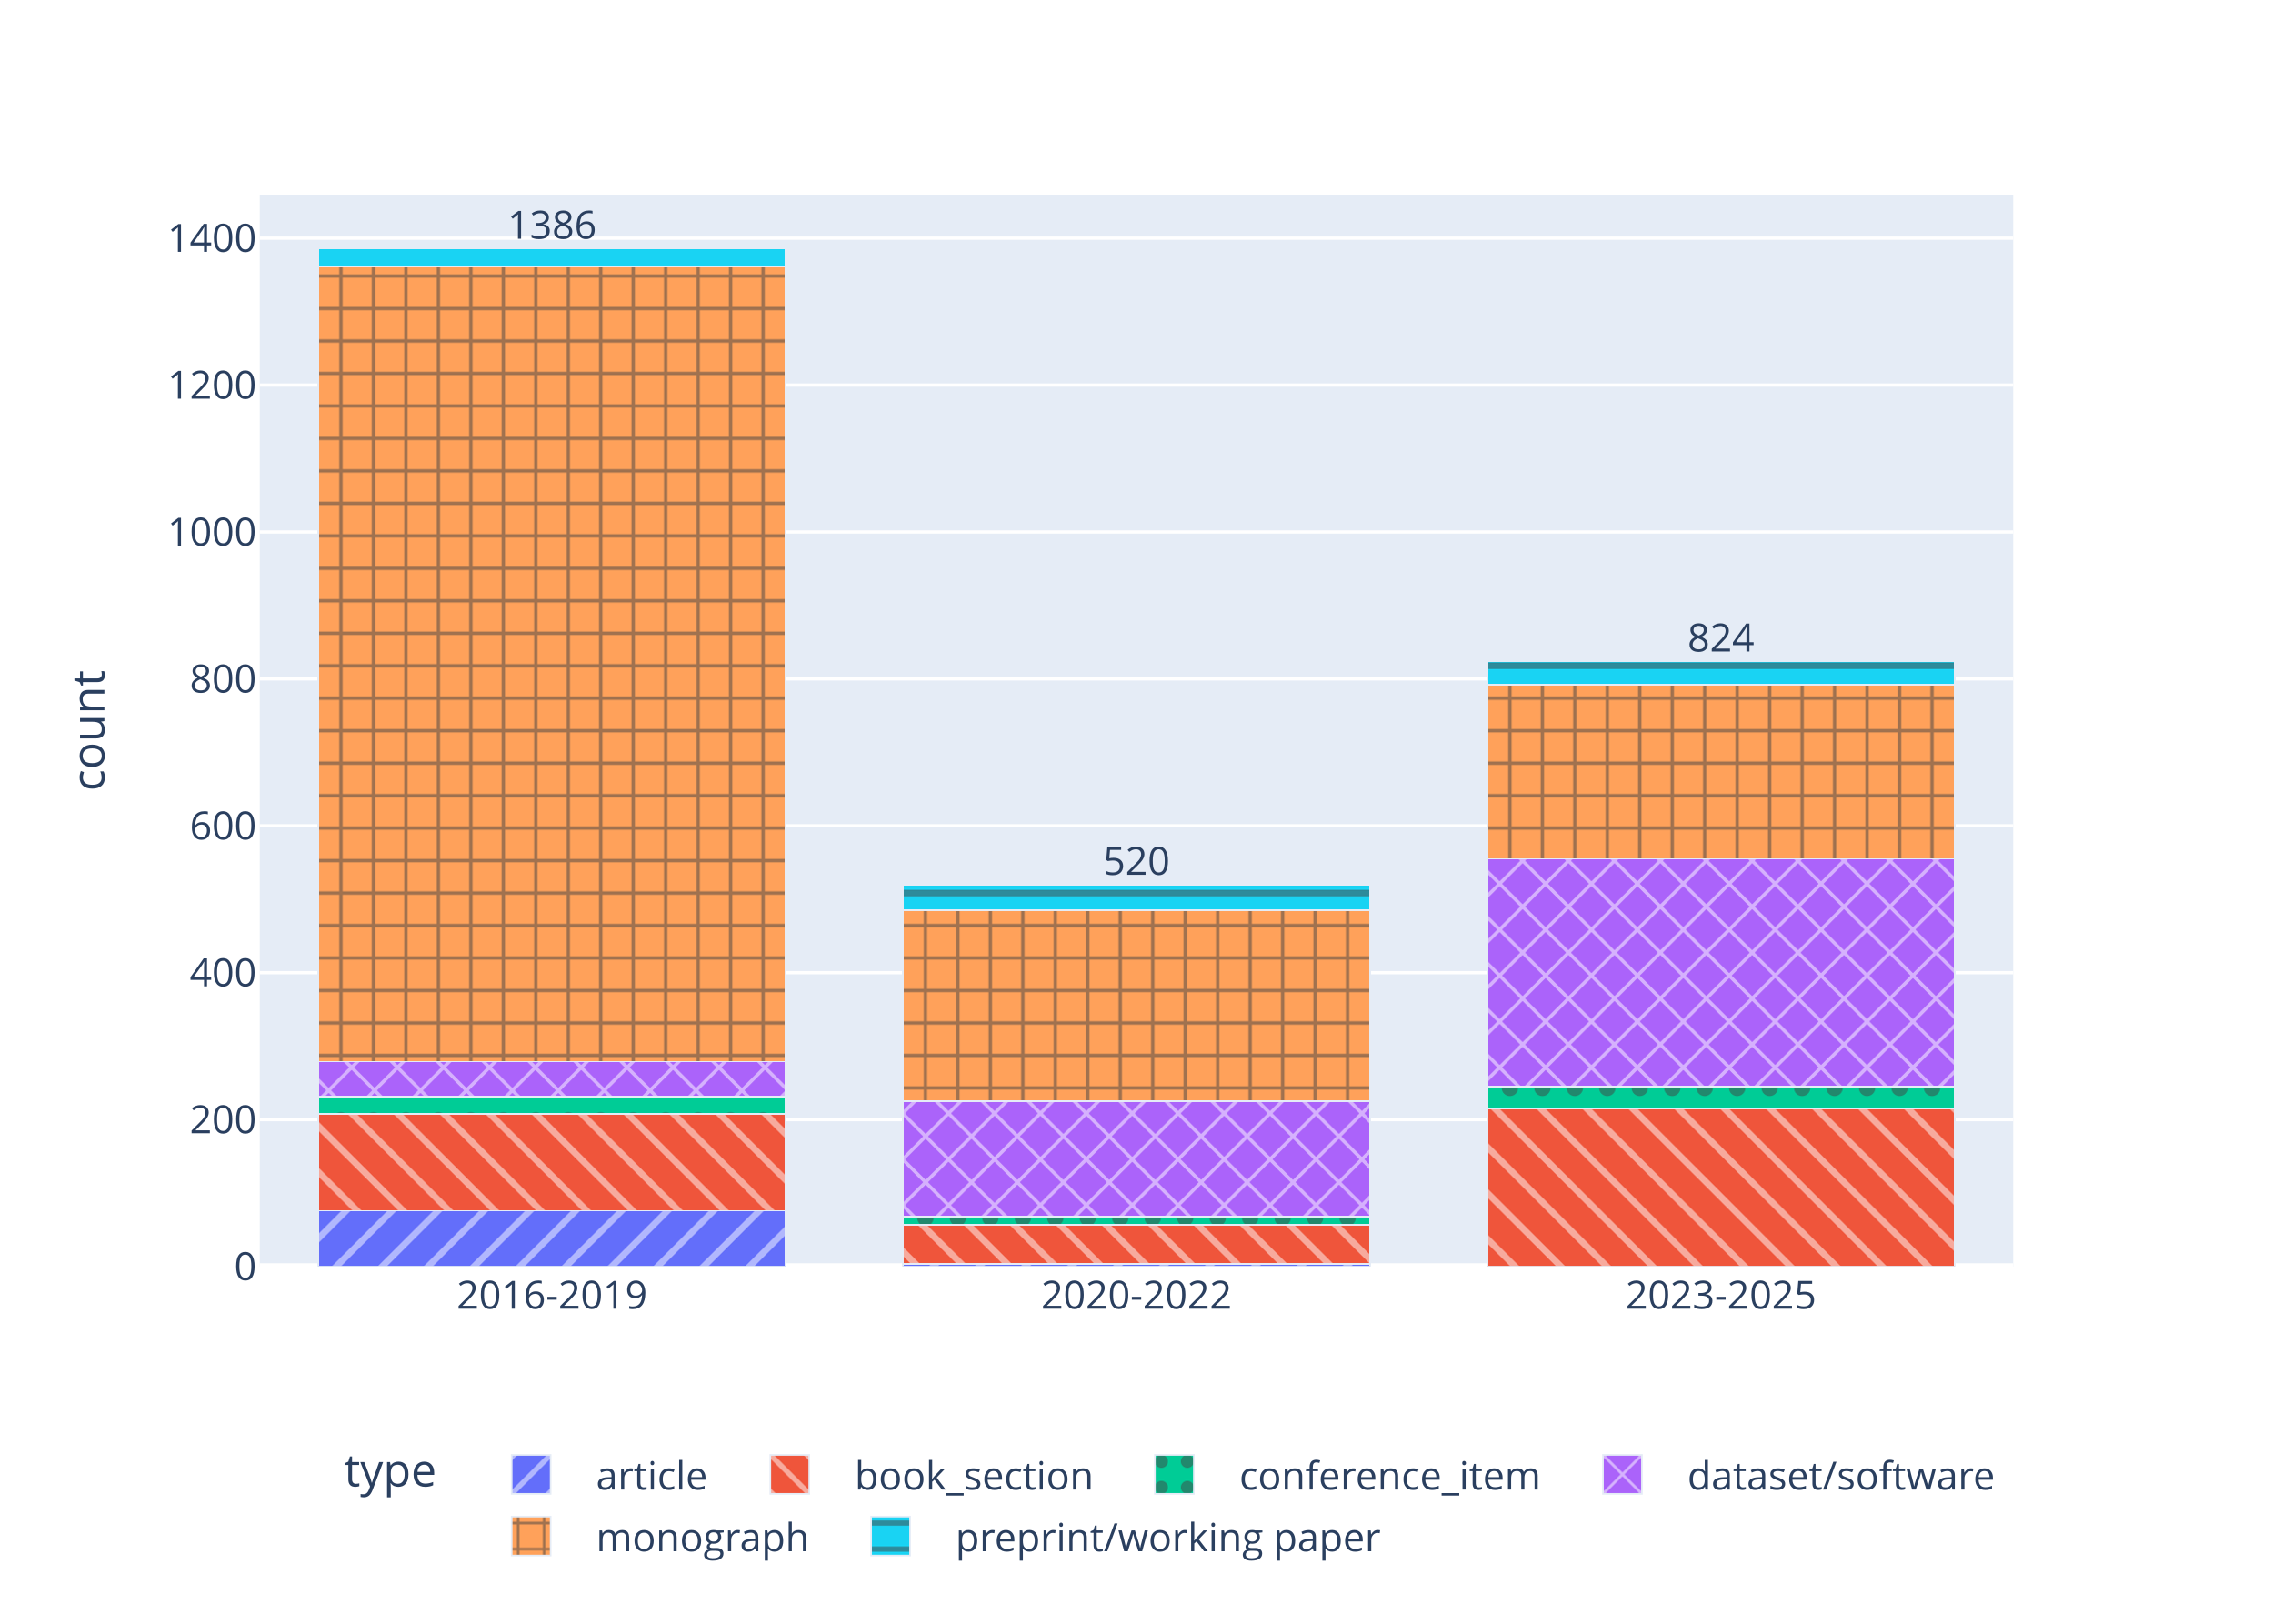
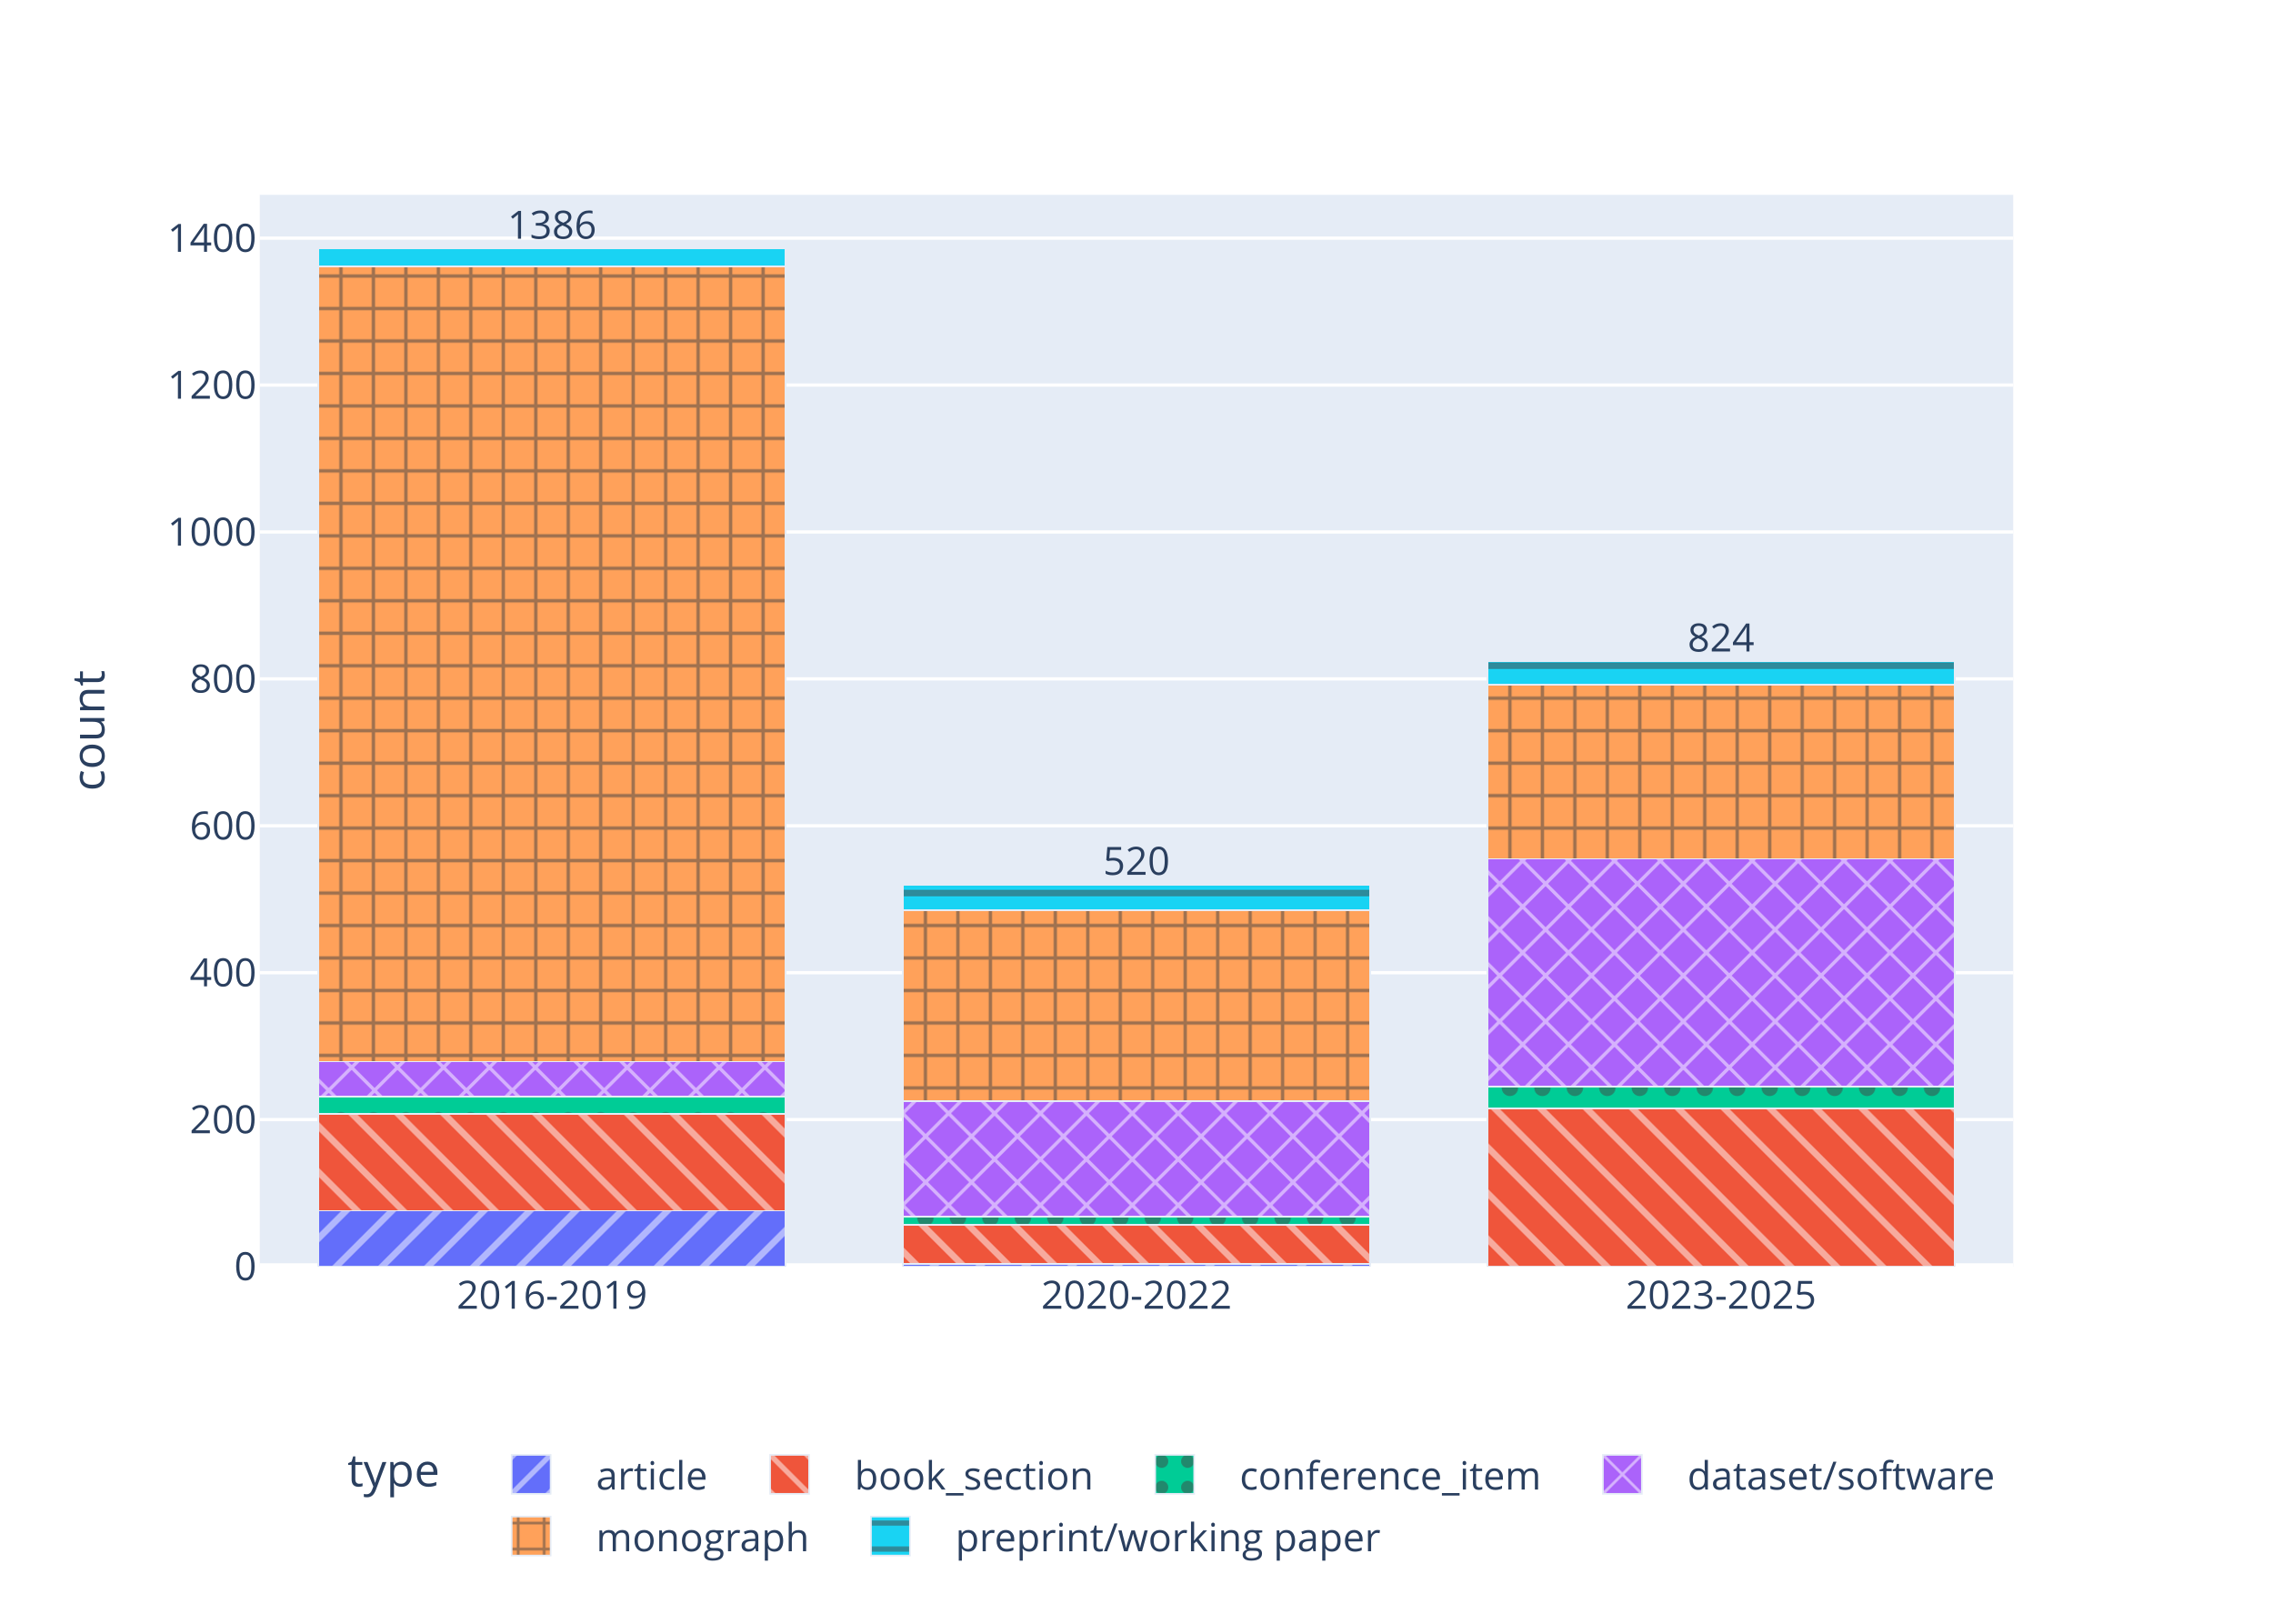
<svg xmlns="http://www.w3.org/2000/svg" class="main-svg" width="700" height="500" style="" viewBox="0 0 700 500">
  <rect x="0" y="0" width="700" height="500" style="fill: rgb(255, 255, 255); fill-opacity: 1;" />
-   <defs id="defs-96e989">
+   <defs id="defs-059e59">
    <g class="clips">
-       <clipPath id="clip96e989xyplot" class="plotclip">
+       <clipPath id="clip059e59xyplot" class="plotclip">
        <rect width="540" height="330" />
      </clipPath>
-       <clipPath class="axesclip" id="clip96e989x">
+       <clipPath class="axesclip" id="clip059e59x">
        <rect x="80" y="0" width="540" height="500" />
      </clipPath>
-       <clipPath class="axesclip" id="clip96e989y">
+       <clipPath class="axesclip" id="clip059e59y">
        <rect x="0" y="60" width="700" height="330" />
      </clipPath>
-       <clipPath class="axesclip" id="clip96e989xy">
+       <clipPath class="axesclip" id="clip059e59xy">
        <rect x="80" y="60" width="540" height="330" />
      </clipPath>
    </g>
    <g class="gradients" />
    <g class="patterns">
-       <pattern id="p96e989-legend-f9b862" width="14.142px" height="14.142px" patternUnits="userSpaceOnUse" patternTransform="scale(0.8)">
+       <pattern id="p059e59-legend-9bed79" width="14.142px" height="14.142px" patternUnits="userSpaceOnUse" patternTransform="scale(0.8)">
        <rect width="14.142px" height="14.142px" fill="rgb(99, 110, 250)" fill-opacity="1" />
        <path d="M-3.536,3.536l7.071,-7.071M0,14.142L14.142,0M10.607,17.678l7.071,-7.071" opacity="0.5" stroke="rgb(255, 255, 255)" stroke-width="2px" />
      </pattern>
-       <pattern id="p96e989-legend-2287ec" width="14.142px" height="14.142px" patternUnits="userSpaceOnUse" patternTransform="scale(0.8)">
+       <pattern id="p059e59-legend-da8ad5" width="14.142px" height="14.142px" patternUnits="userSpaceOnUse" patternTransform="scale(0.8)">
        <rect width="14.142px" height="14.142px" fill="rgb(239, 85, 59)" fill-opacity="1" />
        <path d="M10.607,-3.536l7.071,7.071M0,0L14.142,14.142M-3.536,10.607l7.071,7.071" opacity="0.5" stroke="rgb(255, 255, 255)" stroke-width="2px" />
      </pattern>
-       <pattern id="p96e989-legend-2ac6cb" width="10px" height="10px" patternUnits="userSpaceOnUse" patternTransform="scale(0.8)">
+       <pattern id="p059e59-legend-ca667b" width="10px" height="10px" patternUnits="userSpaceOnUse" patternTransform="scale(0.8)">
        <rect width="10px" height="10px" fill="rgb(0, 204, 150)" fill-opacity="1" />
        <circle cx="5" cy="5" r="2.523" opacity="0.5" fill="rgb(68, 68, 68)" />
      </pattern>
-       <pattern id="p96e989-legend-32aaa7" width="14.142px" height="14.142px" patternUnits="userSpaceOnUse" patternTransform="scale(0.8)">
+       <pattern id="p059e59-legend-4911ec" width="14.142px" height="14.142px" patternUnits="userSpaceOnUse" patternTransform="scale(0.8)">
        <rect width="14.142px" height="14.142px" fill="rgb(171, 99, 250)" fill-opacity="1" />
        <path d="M-3.536,3.536l7.071,-7.071M0,14.142L14.142,0M10.607,17.678l7.071,-7.071M10.607,-3.536l7.071,7.071M0,0L14.142,14.142M-3.536,10.607l7.071,7.071" opacity="0.5" stroke="rgb(255, 255, 255)" stroke-width="1.056px" />
      </pattern>
-       <pattern id="p96e989-legend-b3c9fb" width="10px" height="10px" patternUnits="userSpaceOnUse" patternTransform="scale(0.8)">
+       <pattern id="p059e59-legend-f78d23" width="10px" height="10px" patternUnits="userSpaceOnUse" patternTransform="scale(0.8)">
        <rect width="10px" height="10px" fill="rgb(255, 161, 90)" fill-opacity="1" />
        <path d="M5,0L5,10M0,5L10,5" opacity="0.5" stroke="rgb(68, 68, 68)" stroke-width="1.056px" />
      </pattern>
-       <pattern id="p96e989-legend-a1ba04" width="10px" height="10px" patternUnits="userSpaceOnUse" patternTransform="scale(0.8)">
+       <pattern id="p059e59-legend-fcfd78" width="10px" height="10px" patternUnits="userSpaceOnUse" patternTransform="scale(0.8)">
        <rect width="10px" height="10px" fill="rgb(25, 211, 243)" fill-opacity="1" />
        <path d="M0,5L10,5" opacity="0.5" stroke="rgb(68, 68, 68)" stroke-width="2px" />
      </pattern>
-       <pattern id="p96e989-f9b862" width="14.142px" height="14.142px" patternUnits="userSpaceOnUse" patternTransform="">
+       <pattern id="p059e59-9bed79" width="14.142px" height="14.142px" patternUnits="userSpaceOnUse" patternTransform="">
        <rect width="14.142px" height="14.142px" fill="rgb(99, 110, 250)" fill-opacity="1" />
        <path d="M-3.536,3.536l7.071,-7.071M0,14.142L14.142,0M10.607,17.678l7.071,-7.071" opacity="0.5" stroke="rgb(255, 255, 255)" stroke-width="2px" />
      </pattern>
-       <pattern id="p96e989-2287ec" width="14.142px" height="14.142px" patternUnits="userSpaceOnUse" patternTransform="">
+       <pattern id="p059e59-da8ad5" width="14.142px" height="14.142px" patternUnits="userSpaceOnUse" patternTransform="">
        <rect width="14.142px" height="14.142px" fill="rgb(239, 85, 59)" fill-opacity="1" />
        <path d="M10.607,-3.536l7.071,7.071M0,0L14.142,14.142M-3.536,10.607l7.071,7.071" opacity="0.5" stroke="rgb(255, 255, 255)" stroke-width="2px" />
      </pattern>
-       <pattern id="p96e989-2ac6cb" width="10px" height="10px" patternUnits="userSpaceOnUse" patternTransform="">
+       <pattern id="p059e59-ca667b" width="10px" height="10px" patternUnits="userSpaceOnUse" patternTransform="">
        <rect width="10px" height="10px" fill="rgb(0, 204, 150)" fill-opacity="1" />
        <circle cx="5" cy="5" r="2.523" opacity="0.5" fill="rgb(68, 68, 68)" />
      </pattern>
-       <pattern id="p96e989-32aaa7" width="14.142px" height="14.142px" patternUnits="userSpaceOnUse" patternTransform="">
+       <pattern id="p059e59-4911ec" width="14.142px" height="14.142px" patternUnits="userSpaceOnUse" patternTransform="">
        <rect width="14.142px" height="14.142px" fill="rgb(171, 99, 250)" fill-opacity="1" />
        <path d="M-3.536,3.536l7.071,-7.071M0,14.142L14.142,0M10.607,17.678l7.071,-7.071M10.607,-3.536l7.071,7.071M0,0L14.142,14.142M-3.536,10.607l7.071,7.071" opacity="0.5" stroke="rgb(255, 255, 255)" stroke-width="1.056px" />
      </pattern>
-       <pattern id="p96e989-b3c9fb" width="10px" height="10px" patternUnits="userSpaceOnUse" patternTransform="">
+       <pattern id="p059e59-f78d23" width="10px" height="10px" patternUnits="userSpaceOnUse" patternTransform="">
        <rect width="10px" height="10px" fill="rgb(255, 161, 90)" fill-opacity="1" />
        <path d="M5,0L5,10M0,5L10,5" opacity="0.5" stroke="rgb(68, 68, 68)" stroke-width="1.056px" />
      </pattern>
-       <pattern id="p96e989-a1ba04" width="10px" height="10px" patternUnits="userSpaceOnUse" patternTransform="">
+       <pattern id="p059e59-fcfd78" width="10px" height="10px" patternUnits="userSpaceOnUse" patternTransform="">
        <rect width="10px" height="10px" fill="rgb(25, 211, 243)" fill-opacity="1" />
        <path d="M0,5L10,5" opacity="0.5" stroke="rgb(68, 68, 68)" stroke-width="2px" />
      </pattern>
    </g>
  </defs>
  <g class="bglayer">
    <rect class="bg" x="80" y="60" width="540" height="330" style="fill: rgb(229, 236, 246); fill-opacity: 1; stroke-width: 0;" />
  </g>
  <g class="layer-below">
    <g class="imagelayer" />
    <g class="shapelayer" />
  </g>
  <g class="cartesianlayer">
    <g class="subplot xy">
      <g class="layer-subplot">
        <g class="shapelayer" />
        <g class="imagelayer" />
      </g>
      <g class="minor-gridlayer">
        <g class="x" />
        <g class="y" />
      </g>
      <g class="gridlayer">
        <g class="x" />
        <g class="y">
          <path class="ygrid crisp" transform="translate(0,344.76)" d="M80,0h540" style="stroke: rgb(255, 255, 255); stroke-opacity: 1; stroke-width: 1px;" />
          <path class="ygrid crisp" transform="translate(0,299.52)" d="M80,0h540" style="stroke: rgb(255, 255, 255); stroke-opacity: 1; stroke-width: 1px;" />
          <path class="ygrid crisp" transform="translate(0,254.29)" d="M80,0h540" style="stroke: rgb(255, 255, 255); stroke-opacity: 1; stroke-width: 1px;" />
          <path class="ygrid crisp" transform="translate(0,209.05)" d="M80,0h540" style="stroke: rgb(255, 255, 255); stroke-opacity: 1; stroke-width: 1px;" />
          <path class="ygrid crisp" transform="translate(0,163.81)" d="M80,0h540" style="stroke: rgb(255, 255, 255); stroke-opacity: 1; stroke-width: 1px;" />
          <path class="ygrid crisp" transform="translate(0,118.57)" d="M80,0h540" style="stroke: rgb(255, 255, 255); stroke-opacity: 1; stroke-width: 1px;" />
          <path class="ygrid crisp" transform="translate(0,73.33)" d="M80,0h540" style="stroke: rgb(255, 255, 255); stroke-opacity: 1; stroke-width: 1px;" />
        </g>
      </g>
      <g class="zerolinelayer">
        <path class="yzl zl crisp" transform="translate(0,390)" d="M80,0h540" style="stroke: rgb(255, 255, 255); stroke-opacity: 1; stroke-width: 2px;" />
      </g>
      <g class="layer-between">
        <g class="shapelayer" />
        <g class="imagelayer" />
      </g>
      <path class="xlines-below" />
      <path class="ylines-below" />
      <g class="overlines-below" />
      <g class="xaxislayer-below" />
      <g class="yaxislayer-below" />
      <g class="overaxes-below" />
      <g class="overplot">
-         <g class="xy" transform="translate(80,60)" clip-path="url(#clip96e989xyplot)">
+         <g class="xy" transform="translate(80,60)" clip-path="url(#clip059e59xyplot)">
          <g class="barlayer mlayer">
            <g class="trace bars" shape-rendering="crispEdges" style="opacity: 1;">
              <g class="points">
                <g class="point">
-                   <path d="M18,330V312.81H162V330Z" class="pattern_filled" style="vector-effect: none; opacity: 1; stroke-width: 0.5px; fill: url('#p96e989-f9b862'); stroke: rgb(229, 236, 246); stroke-opacity: 1;" />
-                 </g>
-                 <g class="point">
-                   <path d="M198,330V329.1H342V330Z" class="pattern_filled" style="vector-effect: none; opacity: 1; stroke-width: 0.5px; fill: url('#p96e989-f9b862'); stroke: rgb(229, 236, 246); stroke-opacity: 1;" />
-                 </g>
-               </g>
-             </g>
-             <g class="trace bars" shape-rendering="crispEdges" style="opacity: 1;">
-               <g class="points">
-                 <g class="point">
-                   <path d="M18,312.81V282.95H162V312.81Z" class="pattern_filled" style="vector-effect: none; opacity: 1; stroke-width: 0.5px; fill: url('#p96e989-2287ec'); stroke: rgb(229, 236, 246); stroke-opacity: 1;" />
-                 </g>
-                 <g class="point">
-                   <path d="M198,329.1V317.11H342V329.1Z" class="pattern_filled" style="vector-effect: none; opacity: 1; stroke-width: 0.5px; fill: url('#p96e989-2287ec'); stroke: rgb(229, 236, 246); stroke-opacity: 1;" />
-                 </g>
-                 <g class="point">
-                   <path d="M378,330V281.37H522V330Z" class="pattern_filled" style="vector-effect: none; opacity: 1; stroke-width: 0.5px; fill: url('#p96e989-2287ec'); stroke: rgb(229, 236, 246); stroke-opacity: 1;" />
-                 </g>
-               </g>
-             </g>
-             <g class="trace bars" shape-rendering="crispEdges" style="opacity: 1;">
-               <g class="points">
-                 <g class="point">
-                   <path d="M18,282.95V277.75H162V282.95Z" class="pattern_filled" style="vector-effect: none; opacity: 1; stroke-width: 0.5px; fill: url('#p96e989-2ac6cb'); stroke: rgb(229, 236, 246); stroke-opacity: 1;" />
-                 </g>
-                 <g class="point">
-                   <path d="M198,317.11V314.62H342V317.11Z" class="pattern_filled" style="vector-effect: none; opacity: 1; stroke-width: 0.5px; fill: url('#p96e989-2ac6cb'); stroke: rgb(229, 236, 246); stroke-opacity: 1;" />
-                 </g>
-                 <g class="point">
-                   <path d="M378,281.37V274.58H522V281.37Z" class="pattern_filled" style="vector-effect: none; opacity: 1; stroke-width: 0.5px; fill: url('#p96e989-2ac6cb'); stroke: rgb(229, 236, 246); stroke-opacity: 1;" />
-                 </g>
-               </g>
-             </g>
-             <g class="trace bars" shape-rendering="crispEdges" style="opacity: 1;">
-               <g class="points">
-                 <g class="point">
-                   <path d="M18,277.75V266.89H162V277.75Z" class="pattern_filled" style="vector-effect: none; opacity: 1; stroke-width: 0.5px; fill: url('#p96e989-32aaa7'); stroke: rgb(229, 236, 246); stroke-opacity: 1;" />
-                 </g>
-                 <g class="point">
-                   <path d="M198,314.62V279.11H342V314.62Z" class="pattern_filled" style="vector-effect: none; opacity: 1; stroke-width: 0.5px; fill: url('#p96e989-32aaa7'); stroke: rgb(229, 236, 246); stroke-opacity: 1;" />
-                 </g>
-                 <g class="point">
-                   <path d="M378,274.58V204.46H522V274.58Z" class="pattern_filled" style="vector-effect: none; opacity: 1; stroke-width: 0.5px; fill: url('#p96e989-32aaa7'); stroke: rgb(229, 236, 246); stroke-opacity: 1;" />
-                 </g>
-               </g>
-             </g>
-             <g class="trace bars" shape-rendering="crispEdges" style="opacity: 1;">
-               <g class="points">
-                 <g class="point">
-                   <path d="M18,266.89V22.15H162V266.89Z" class="pattern_filled" style="vector-effect: none; opacity: 1; stroke-width: 0.5px; fill: url('#p96e989-b3c9fb'); stroke: rgb(229, 236, 246); stroke-opacity: 1;" />
-                 </g>
-                 <g class="point">
-                   <path d="M198,279.11V220.3H342V279.11Z" class="pattern_filled" style="vector-effect: none; opacity: 1; stroke-width: 0.5px; fill: url('#p96e989-b3c9fb'); stroke: rgb(229, 236, 246); stroke-opacity: 1;" />
-                 </g>
-                 <g class="point">
-                   <path d="M378,204.46V150.86H522V204.46Z" class="pattern_filled" style="vector-effect: none; opacity: 1; stroke-width: 0.5px; fill: url('#p96e989-b3c9fb'); stroke: rgb(229, 236, 246); stroke-opacity: 1;" />
-                 </g>
-               </g>
-             </g>
-             <g class="trace bars" shape-rendering="crispEdges" style="opacity: 1;">
-               <g class="points">
-                 <g class="point">
-                   <path d="M18,22.15V16.5H162V22.15Z" class="pattern_filled" style="vector-effect: none; opacity: 1; stroke-width: 0.5px; fill: url('#p96e989-a1ba04'); stroke: rgb(229, 236, 246); stroke-opacity: 1;" />
-                 </g>
-                 <g class="point">
-                   <path d="M198,220.3V212.38H342V220.3Z" class="pattern_filled" style="vector-effect: none; opacity: 1; stroke-width: 0.5px; fill: url('#p96e989-a1ba04'); stroke: rgb(229, 236, 246); stroke-opacity: 1;" />
-                 </g>
-                 <g class="point">
-                   <path d="M378,150.86V143.62H522V150.86Z" class="pattern_filled" style="vector-effect: none; opacity: 1; stroke-width: 0.5px; fill: url('#p96e989-a1ba04'); stroke: rgb(229, 236, 246); stroke-opacity: 1;" />
+                   <path d="M18,330V312.81H162V330Z" class="pattern_filled" style="vector-effect: none; opacity: 1; stroke-width: 0.5px; fill: url('#p059e59-9bed79'); stroke: rgb(229, 236, 246); stroke-opacity: 1;" />
+                 </g>
+                 <g class="point">
+                   <path d="M198,330V329.1H342V330Z" class="pattern_filled" style="vector-effect: none; opacity: 1; stroke-width: 0.5px; fill: url('#p059e59-9bed79'); stroke: rgb(229, 236, 246); stroke-opacity: 1;" />
+                 </g>
+               </g>
+             </g>
+             <g class="trace bars" shape-rendering="crispEdges" style="opacity: 1;">
+               <g class="points">
+                 <g class="point">
+                   <path d="M18,312.81V282.95H162V312.81Z" class="pattern_filled" style="vector-effect: none; opacity: 1; stroke-width: 0.5px; fill: url('#p059e59-da8ad5'); stroke: rgb(229, 236, 246); stroke-opacity: 1;" />
+                 </g>
+                 <g class="point">
+                   <path d="M198,329.1V317.11H342V329.1Z" class="pattern_filled" style="vector-effect: none; opacity: 1; stroke-width: 0.5px; fill: url('#p059e59-da8ad5'); stroke: rgb(229, 236, 246); stroke-opacity: 1;" />
+                 </g>
+                 <g class="point">
+                   <path d="M378,330V281.37H522V330Z" class="pattern_filled" style="vector-effect: none; opacity: 1; stroke-width: 0.5px; fill: url('#p059e59-da8ad5'); stroke: rgb(229, 236, 246); stroke-opacity: 1;" />
+                 </g>
+               </g>
+             </g>
+             <g class="trace bars" shape-rendering="crispEdges" style="opacity: 1;">
+               <g class="points">
+                 <g class="point">
+                   <path d="M18,282.95V277.75H162V282.95Z" class="pattern_filled" style="vector-effect: none; opacity: 1; stroke-width: 0.5px; fill: url('#p059e59-ca667b'); stroke: rgb(229, 236, 246); stroke-opacity: 1;" />
+                 </g>
+                 <g class="point">
+                   <path d="M198,317.11V314.62H342V317.11Z" class="pattern_filled" style="vector-effect: none; opacity: 1; stroke-width: 0.5px; fill: url('#p059e59-ca667b'); stroke: rgb(229, 236, 246); stroke-opacity: 1;" />
+                 </g>
+                 <g class="point">
+                   <path d="M378,281.37V274.58H522V281.37Z" class="pattern_filled" style="vector-effect: none; opacity: 1; stroke-width: 0.5px; fill: url('#p059e59-ca667b'); stroke: rgb(229, 236, 246); stroke-opacity: 1;" />
+                 </g>
+               </g>
+             </g>
+             <g class="trace bars" shape-rendering="crispEdges" style="opacity: 1;">
+               <g class="points">
+                 <g class="point">
+                   <path d="M18,277.75V266.89H162V277.75Z" class="pattern_filled" style="vector-effect: none; opacity: 1; stroke-width: 0.5px; fill: url('#p059e59-4911ec'); stroke: rgb(229, 236, 246); stroke-opacity: 1;" />
+                 </g>
+                 <g class="point">
+                   <path d="M198,314.62V279.11H342V314.62Z" class="pattern_filled" style="vector-effect: none; opacity: 1; stroke-width: 0.5px; fill: url('#p059e59-4911ec'); stroke: rgb(229, 236, 246); stroke-opacity: 1;" />
+                 </g>
+                 <g class="point">
+                   <path d="M378,274.58V204.46H522V274.58Z" class="pattern_filled" style="vector-effect: none; opacity: 1; stroke-width: 0.5px; fill: url('#p059e59-4911ec'); stroke: rgb(229, 236, 246); stroke-opacity: 1;" />
+                 </g>
+               </g>
+             </g>
+             <g class="trace bars" shape-rendering="crispEdges" style="opacity: 1;">
+               <g class="points">
+                 <g class="point">
+                   <path d="M18,266.89V22.15H162V266.89Z" class="pattern_filled" style="vector-effect: none; opacity: 1; stroke-width: 0.5px; fill: url('#p059e59-f78d23'); stroke: rgb(229, 236, 246); stroke-opacity: 1;" />
+                 </g>
+                 <g class="point">
+                   <path d="M198,279.11V220.3H342V279.11Z" class="pattern_filled" style="vector-effect: none; opacity: 1; stroke-width: 0.5px; fill: url('#p059e59-f78d23'); stroke: rgb(229, 236, 246); stroke-opacity: 1;" />
+                 </g>
+                 <g class="point">
+                   <path d="M378,204.46V150.86H522V204.46Z" class="pattern_filled" style="vector-effect: none; opacity: 1; stroke-width: 0.5px; fill: url('#p059e59-f78d23'); stroke: rgb(229, 236, 246); stroke-opacity: 1;" />
+                 </g>
+               </g>
+             </g>
+             <g class="trace bars" shape-rendering="crispEdges" style="opacity: 1;">
+               <g class="points">
+                 <g class="point">
+                   <path d="M18,22.15V16.5H162V22.15Z" class="pattern_filled" style="vector-effect: none; opacity: 1; stroke-width: 0.5px; fill: url('#p059e59-fcfd78'); stroke: rgb(229, 236, 246); stroke-opacity: 1;" />
+                 </g>
+                 <g class="point">
+                   <path d="M198,220.3V212.38H342V220.3Z" class="pattern_filled" style="vector-effect: none; opacity: 1; stroke-width: 0.5px; fill: url('#p059e59-fcfd78'); stroke: rgb(229, 236, 246); stroke-opacity: 1;" />
+                 </g>
+                 <g class="point">
+                   <path d="M378,150.86V143.62H522V150.86Z" class="pattern_filled" style="vector-effect: none; opacity: 1; stroke-width: 0.5px; fill: url('#p059e59-fcfd78'); stroke: rgb(229, 236, 246); stroke-opacity: 1;" />
                </g>
              </g>
            </g>
          </g>
          <g class="scatterlayer mlayer">
-             <g class="trace scatter trace81c332" style="stroke-miterlimit: 2; opacity: 1;">
+             <g class="trace scatter traceef132b" style="stroke-miterlimit: 2; opacity: 1;">
              <g class="fills" />
              <g class="errorbars" />
              <g class="lines" />
              <g class="points" />
              <g class="text">
                <g class="textpoint" transform="translate(0,-3)">
                  <text x="90" y="16.5" text-anchor="middle" style="font-family: 'Open Sans', verdana, arial, sans-serif; font-size: 12px; fill: rgb(42, 63, 95); fill-opacity: 1; white-space: pre;">1386</text>
                </g>
                <g class="textpoint" transform="translate(0,-3)">
                  <text x="270" y="212.38" text-anchor="middle" style="font-family: 'Open Sans', verdana, arial, sans-serif; font-size: 12px; fill: rgb(42, 63, 95); fill-opacity: 1; white-space: pre;">520</text>
                </g>
                <g class="textpoint" transform="translate(0,-3)">
                  <text x="450" y="143.62" text-anchor="middle" style="font-family: 'Open Sans', verdana, arial, sans-serif; font-size: 12px; fill: rgb(42, 63, 95); fill-opacity: 1; white-space: pre;">824</text>
                </g>
              </g>
            </g>
          </g>
        </g>
      </g>
      <g class="zerolinelayer-above" />
      <path class="xlines-above crisp" d="M0,0" style="fill: none;" />
      <path class="ylines-above crisp" d="M0,0" style="fill: none;" />
      <g class="overlines-above" />
      <g class="xaxislayer-above">
        <g class="xtick">
          <text text-anchor="middle" x="0" y="403" transform="translate(170,0)" style="font-family: 'Open Sans', verdana, arial, sans-serif; font-size: 12px; fill: rgb(42, 63, 95); fill-opacity: 1; white-space: pre;">2016-2019</text>
        </g>
        <g class="xtick">
          <text text-anchor="middle" x="0" y="403" transform="translate(350,0)" style="font-family: 'Open Sans', verdana, arial, sans-serif; font-size: 12px; fill: rgb(42, 63, 95); fill-opacity: 1; white-space: pre;">2020-2022</text>
        </g>
        <g class="xtick">
          <text text-anchor="middle" x="0" y="403" transform="translate(530,0)" style="font-family: 'Open Sans', verdana, arial, sans-serif; font-size: 12px; fill: rgb(42, 63, 95); fill-opacity: 1; white-space: pre;">2023-2025</text>
        </g>
      </g>
      <g class="yaxislayer-above">
        <g class="ytick">
          <text text-anchor="end" x="79" y="4.2" transform="translate(0,390)" style="font-family: 'Open Sans', verdana, arial, sans-serif; font-size: 12px; fill: rgb(42, 63, 95); fill-opacity: 1; white-space: pre;">0</text>
        </g>
        <g class="ytick">
          <text text-anchor="end" x="79" y="4.2" style="font-family: 'Open Sans', verdana, arial, sans-serif; font-size: 12px; fill: rgb(42, 63, 95); fill-opacity: 1; white-space: pre;" transform="translate(0,344.76)">200</text>
        </g>
        <g class="ytick">
          <text text-anchor="end" x="79" y="4.2" style="font-family: 'Open Sans', verdana, arial, sans-serif; font-size: 12px; fill: rgb(42, 63, 95); fill-opacity: 1; white-space: pre;" transform="translate(0,299.52)">400</text>
        </g>
        <g class="ytick">
          <text text-anchor="end" x="79" y="4.2" style="font-family: 'Open Sans', verdana, arial, sans-serif; font-size: 12px; fill: rgb(42, 63, 95); fill-opacity: 1; white-space: pre;" transform="translate(0,254.29)">600</text>
        </g>
        <g class="ytick">
          <text text-anchor="end" x="79" y="4.2" style="font-family: 'Open Sans', verdana, arial, sans-serif; font-size: 12px; fill: rgb(42, 63, 95); fill-opacity: 1; white-space: pre;" transform="translate(0,209.05)">800</text>
        </g>
        <g class="ytick">
          <text text-anchor="end" x="79" y="4.2" style="font-family: 'Open Sans', verdana, arial, sans-serif; font-size: 12px; fill: rgb(42, 63, 95); fill-opacity: 1; white-space: pre;" transform="translate(0,163.81)">1000</text>
        </g>
        <g class="ytick">
          <text text-anchor="end" x="79" y="4.2" style="font-family: 'Open Sans', verdana, arial, sans-serif; font-size: 12px; fill: rgb(42, 63, 95); fill-opacity: 1; white-space: pre;" transform="translate(0,118.57)">1200</text>
        </g>
        <g class="ytick">
          <text text-anchor="end" x="79" y="4.2" style="font-family: 'Open Sans', verdana, arial, sans-serif; font-size: 12px; fill: rgb(42, 63, 95); fill-opacity: 1; white-space: pre;" transform="translate(0,73.33)">1400</text>
        </g>
      </g>
      <g class="overaxes-above" />
    </g>
  </g>
  <g class="polarlayer" />
  <g class="smithlayer" />
  <g class="ternarylayer" />
  <g class="geolayer" />
  <g class="funnelarealayer" />
  <g class="pielayer" />
  <g class="iciclelayer" />
  <g class="treemaplayer" />
  <g class="sunburstlayer" />
  <g class="glimages" />
-   <defs id="topdefs-96e989">
+   <defs id="topdefs-059e59">
    <g class="clips" />
-     <clipPath id="legend96e989">
-       <rect width="516" height="48" x="0" y="0" />
+     <clipPath id="legend059e59">
+       <rect width="515" height="48" x="0" y="0" />
    </clipPath>
  </defs>
  <g class="layer-above">
    <g class="imagelayer" />
    <g class="shapelayer" />
  </g>
  <g class="infolayer">
-     <g class="legend" pointer-events="all" transform="translate(104,439.5)">
-       <rect class="bg" shape-rendering="crispEdges" style="stroke: rgb(68, 68, 68); stroke-opacity: 1; fill: rgb(255, 255, 255); fill-opacity: 1; stroke-width: 0px;" width="516" height="48" x="0" y="0" />
-       <g class="scrollbox" transform="" clip-path="url(#legend96e989)">
+     <g class="legend" pointer-events="all" transform="translate(105,439.5)">
+       <rect class="bg" shape-rendering="crispEdges" style="stroke: rgb(68, 68, 68); stroke-opacity: 1; fill: rgb(255, 255, 255); fill-opacity: 1; stroke-width: 0px;" width="515" height="48" x="0" y="0" />
+       <g class="scrollbox" transform="" clip-path="url(#legend059e59)">
        <text class="legendtitletext" text-anchor="start" x="2" y="18.2" style="font-family: 'Open Sans', verdana, arial, sans-serif; font-size: 14px; fill: rgb(42, 63, 95); fill-opacity: 1; white-space: pre; opacity: 1;">type</text>
        <g class="groups" transform="">
-           <g class="traces" transform="translate(39.56934,14.5)" style="opacity: 1;">
+           <g class="traces" transform="translate(38.57617,14.5)" style="opacity: 1;">
            <text class="legendtext" text-anchor="start" x="40" y="4.68" style="font-family: 'Open Sans', verdana, arial, sans-serif; font-size: 12px; fill: rgb(42, 63, 95); fill-opacity: 1; white-space: pre;">article</text>
            <g class="layers" style="opacity: 1;">
              <g class="legendfill" />
              <g class="legendlines" />
              <g class="legendsymbols">
                <g class="legendpoints">
-                   <path class="legendundefined pattern_filled" d="M6,6H-6V-6H6Z" transform="translate(20,0)" style="stroke-width: 0.5px; fill: url('#p96e989-legend-f9b862'); stroke: rgb(229, 236, 246); stroke-opacity: 1;" />
-                 </g>
-               </g>
-             </g>
-             <rect class="legendtoggle" x="0" y="-9.5" width="77.156" height="19" style="fill: rgb(0, 0, 0); fill-opacity: 0;" />
-           </g>
-         </g>
-         <g class="groups" transform="translate(79.65625,0)">
-           <g class="traces" transform="translate(39.56934,14.5)" style="opacity: 1;">
+                   <path class="legendundefined pattern_filled" d="M6,6H-6V-6H6Z" transform="translate(20,0)" style="stroke-width: 0.5px; fill: url('#p059e59-legend-9bed79'); stroke: rgb(229, 236, 246); stroke-opacity: 1;" />
+                 </g>
+               </g>
+             </g>
+             <rect class="legendtoggle" x="0" y="-9.5" width="77.092" height="19" style="fill: rgb(0, 0, 0); fill-opacity: 0;" />
+           </g>
+         </g>
+         <g class="groups" transform="translate(79.5918,0)">
+           <g class="traces" transform="translate(38.57617,14.5)" style="opacity: 1;">
            <text class="legendtext" text-anchor="start" x="40" y="4.68" style="font-family: 'Open Sans', verdana, arial, sans-serif; font-size: 12px; fill: rgb(42, 63, 95); fill-opacity: 1; white-space: pre;">book_section</text>
            <g class="layers" style="opacity: 1;">
              <g class="legendfill" />
              <g class="legendlines" />
              <g class="legendsymbols">
                <g class="legendpoints">
-                   <path class="legendundefined pattern_filled" d="M6,6H-6V-6H6Z" transform="translate(20,0)" style="stroke-width: 0.5px; fill: url('#p96e989-legend-2287ec'); stroke: rgb(229, 236, 246); stroke-opacity: 1;" />
-                 </g>
-               </g>
-             </g>
-             <rect class="legendtoggle" x="0" y="-9.5" width="115.938" height="19" style="fill: rgb(0, 0, 0); fill-opacity: 0;" />
-           </g>
-         </g>
-         <g class="groups" transform="translate(198.0938,0)">
-           <g class="traces" transform="translate(39.56934,14.5)" style="opacity: 1;">
+                   <path class="legendundefined pattern_filled" d="M6,6H-6V-6H6Z" transform="translate(20,0)" style="stroke-width: 0.5px; fill: url('#p059e59-legend-da8ad5'); stroke: rgb(229, 236, 246); stroke-opacity: 1;" />
+                 </g>
+               </g>
+             </g>
+             <rect class="legendtoggle" x="0" y="-9.5" width="116.094" height="19" style="fill: rgb(0, 0, 0); fill-opacity: 0;" />
+           </g>
+         </g>
+         <g class="groups" transform="translate(198.1855,0)">
+           <g class="traces" transform="translate(38.57617,14.5)" style="opacity: 1;">
            <text class="legendtext" text-anchor="start" x="40" y="4.68" style="font-family: 'Open Sans', verdana, arial, sans-serif; font-size: 12px; fill: rgb(42, 63, 95); fill-opacity: 1; white-space: pre;">conference_item</text>
            <g class="layers" style="opacity: 1;">
              <g class="legendfill" />
              <g class="legendlines" />
              <g class="legendsymbols">
                <g class="legendpoints">
-                   <path class="legendundefined pattern_filled" d="M6,6H-6V-6H6Z" transform="translate(20,0)" style="stroke-width: 0.5px; fill: url('#p96e989-legend-2ac6cb'); stroke: rgb(229, 236, 246); stroke-opacity: 1;" />
-                 </g>
-               </g>
-             </g>
-             <rect class="legendtoggle" x="0" y="-9.5" width="135.5" height="19" style="fill: rgb(0, 0, 0); fill-opacity: 0;" />
-           </g>
-         </g>
-         <g class="groups" transform="translate(336.0938,0)">
-           <g class="traces" transform="translate(39.56934,14.5)" style="opacity: 1;">
+                   <path class="legendundefined pattern_filled" d="M6,6H-6V-6H6Z" transform="translate(20,0)" style="stroke-width: 0.5px; fill: url('#p059e59-legend-ca667b'); stroke: rgb(229, 236, 246); stroke-opacity: 1;" />
+                 </g>
+               </g>
+             </g>
+             <rect class="legendtoggle" x="0" y="-9.5" width="135.375" height="19" style="fill: rgb(0, 0, 0); fill-opacity: 0;" />
+           </g>
+         </g>
+         <g class="groups" transform="translate(336.0605,0)">
+           <g class="traces" transform="translate(38.57617,14.5)" style="opacity: 1;">
            <text class="legendtext" text-anchor="start" x="40" y="4.68" style="font-family: 'Open Sans', verdana, arial, sans-serif; font-size: 12px; fill: rgb(42, 63, 95); fill-opacity: 1; white-space: pre;">dataset/software</text>
            <g class="layers" style="opacity: 1;">
              <g class="legendfill" />
              <g class="legendlines" />
              <g class="legendsymbols">
                <g class="legendpoints">
-                   <path class="legendundefined pattern_filled" d="M6,6H-6V-6H6Z" transform="translate(20,0)" style="stroke-width: 0.5px; fill: url('#p96e989-legend-32aaa7'); stroke: rgb(229, 236, 246); stroke-opacity: 1;" />
-                 </g>
-               </g>
-             </g>
-             <rect class="legendtoggle" x="0" y="-9.5" width="137.713" height="19" style="fill: rgb(0, 0, 0); fill-opacity: 0;" />
+                   <path class="legendundefined pattern_filled" d="M6,6H-6V-6H6Z" transform="translate(20,0)" style="stroke-width: 0.5px; fill: url('#p059e59-legend-4911ec'); stroke: rgb(229, 236, 246); stroke-opacity: 1;" />
+                 </g>
+               </g>
+             </g>
+             <rect class="legendtoggle" x="0" y="-9.5" width="137.479" height="19" style="fill: rgb(0, 0, 0); fill-opacity: 0;" />
          </g>
        </g>
        <g class="groups" transform="translate(0,19)">
-           <g class="traces" transform="translate(39.56934,14.5)" style="opacity: 1;">
+           <g class="traces" transform="translate(38.57617,14.5)" style="opacity: 1;">
            <text class="legendtext" text-anchor="start" x="40" y="4.68" style="font-family: 'Open Sans', verdana, arial, sans-serif; font-size: 12px; fill: rgb(42, 63, 95); fill-opacity: 1; white-space: pre;">monograph</text>
            <g class="layers" style="opacity: 1;">
              <g class="legendfill" />
              <g class="legendlines" />
              <g class="legendsymbols">
                <g class="legendpoints">
-                   <path class="legendundefined pattern_filled" d="M6,6H-6V-6H6Z" transform="translate(20,0)" style="stroke-width: 0.5px; fill: url('#p96e989-legend-b3c9fb'); stroke: rgb(229, 236, 246); stroke-opacity: 1;" />
-                 </g>
-               </g>
-             </g>
-             <rect class="legendtoggle" x="0" y="-9.5" width="108.203" height="19" style="fill: rgb(0, 0, 0); fill-opacity: 0;" />
-           </g>
-         </g>
-         <g class="groups" transform="translate(110.7031,19)">
-           <g class="traces" transform="translate(39.56934,14.5)" style="opacity: 1;">
+                   <path class="legendundefined pattern_filled" d="M6,6H-6V-6H6Z" transform="translate(20,0)" style="stroke-width: 0.5px; fill: url('#p059e59-legend-f78d23'); stroke: rgb(229, 236, 246); stroke-opacity: 1;" />
+                 </g>
+               </g>
+             </g>
+             <rect class="legendtoggle" x="0" y="-9.5" width="108.156" height="19" style="fill: rgb(0, 0, 0); fill-opacity: 0;" />
+           </g>
+         </g>
+         <g class="groups" transform="translate(110.6562,19)">
+           <g class="traces" transform="translate(38.57617,14.5)" style="opacity: 1;">
            <text class="legendtext" text-anchor="start" x="40" y="4.68" style="font-family: 'Open Sans', verdana, arial, sans-serif; font-size: 12px; fill: rgb(42, 63, 95); fill-opacity: 1; white-space: pre;">preprint/working paper</text>
            <g class="layers" style="opacity: 1;">
              <g class="legendfill" />
              <g class="legendlines" />
              <g class="legendsymbols">
                <g class="legendpoints">
-                   <path class="legendundefined pattern_filled" d="M6,6H-6V-6H6Z" transform="translate(20,0)" style="stroke-width: 0.5px; fill: url('#p96e989-legend-a1ba04'); stroke: rgb(229, 236, 246); stroke-opacity: 1;" />
-                 </g>
-               </g>
-             </g>
-             <rect class="legendtoggle" x="0" y="-9.5" width="173.635" height="19" style="fill: rgb(0, 0, 0); fill-opacity: 0;" />
+                   <path class="legendundefined pattern_filled" d="M6,6H-6V-6H6Z" transform="translate(20,0)" style="stroke-width: 0.5px; fill: url('#p059e59-legend-fcfd78'); stroke: rgb(229, 236, 246); stroke-opacity: 1;" />
+                 </g>
+               </g>
+             </g>
+             <rect class="legendtoggle" x="0" y="-9.5" width="173.523" height="19" style="fill: rgb(0, 0, 0); fill-opacity: 0;" />
          </g>
        </g>
      </g>
      <rect class="scrollbar" rx="20" ry="3" width="0" height="0" style="fill: rgb(128, 139, 164); fill-opacity: 1;" x="0" y="0" />
    </g>
    <g class="g-gtitle" />
    <g class="g-xtitle" />
    <g class="g-ytitle">
      <text class="ytitle" transform="rotate(-90,32.14688,225)" x="32.147" y="225" text-anchor="middle" style="opacity: 1; font-family: 'Open Sans', verdana, arial, sans-serif; font-size: 14px; fill: rgb(42, 63, 95); fill-opacity: 1; white-space: pre;">count</text>
    </g>
  </g>
</svg>
